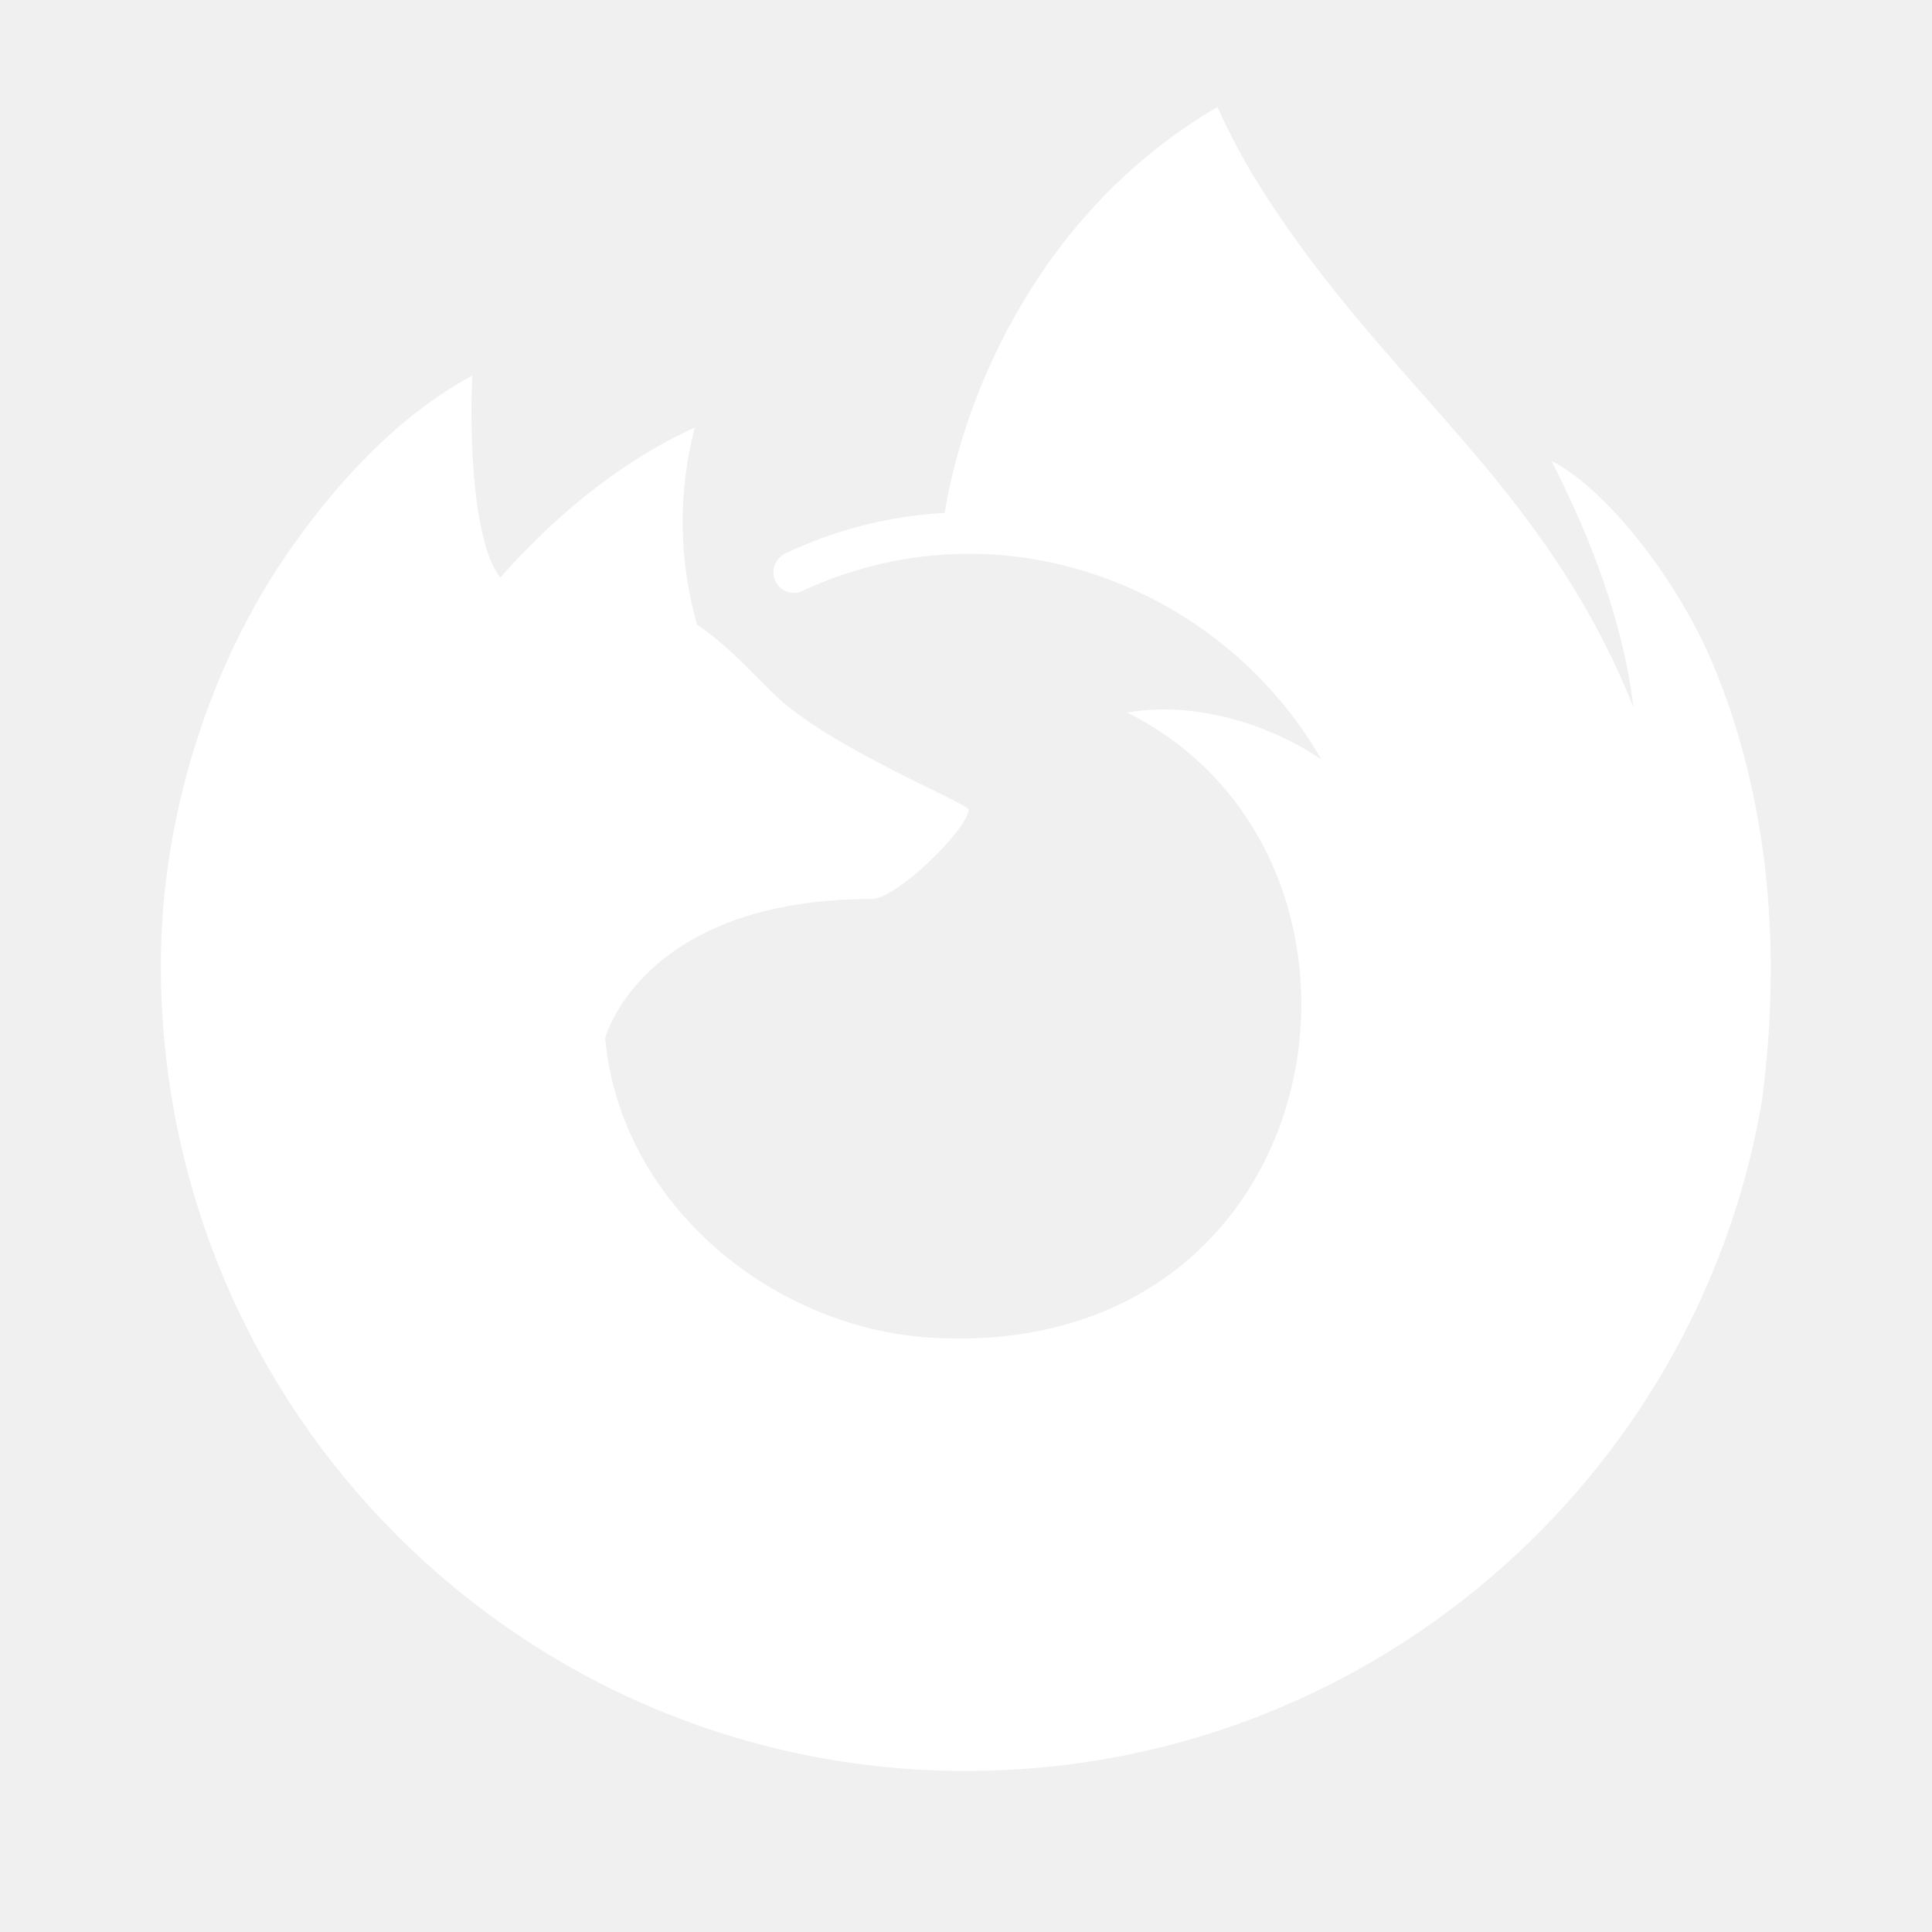
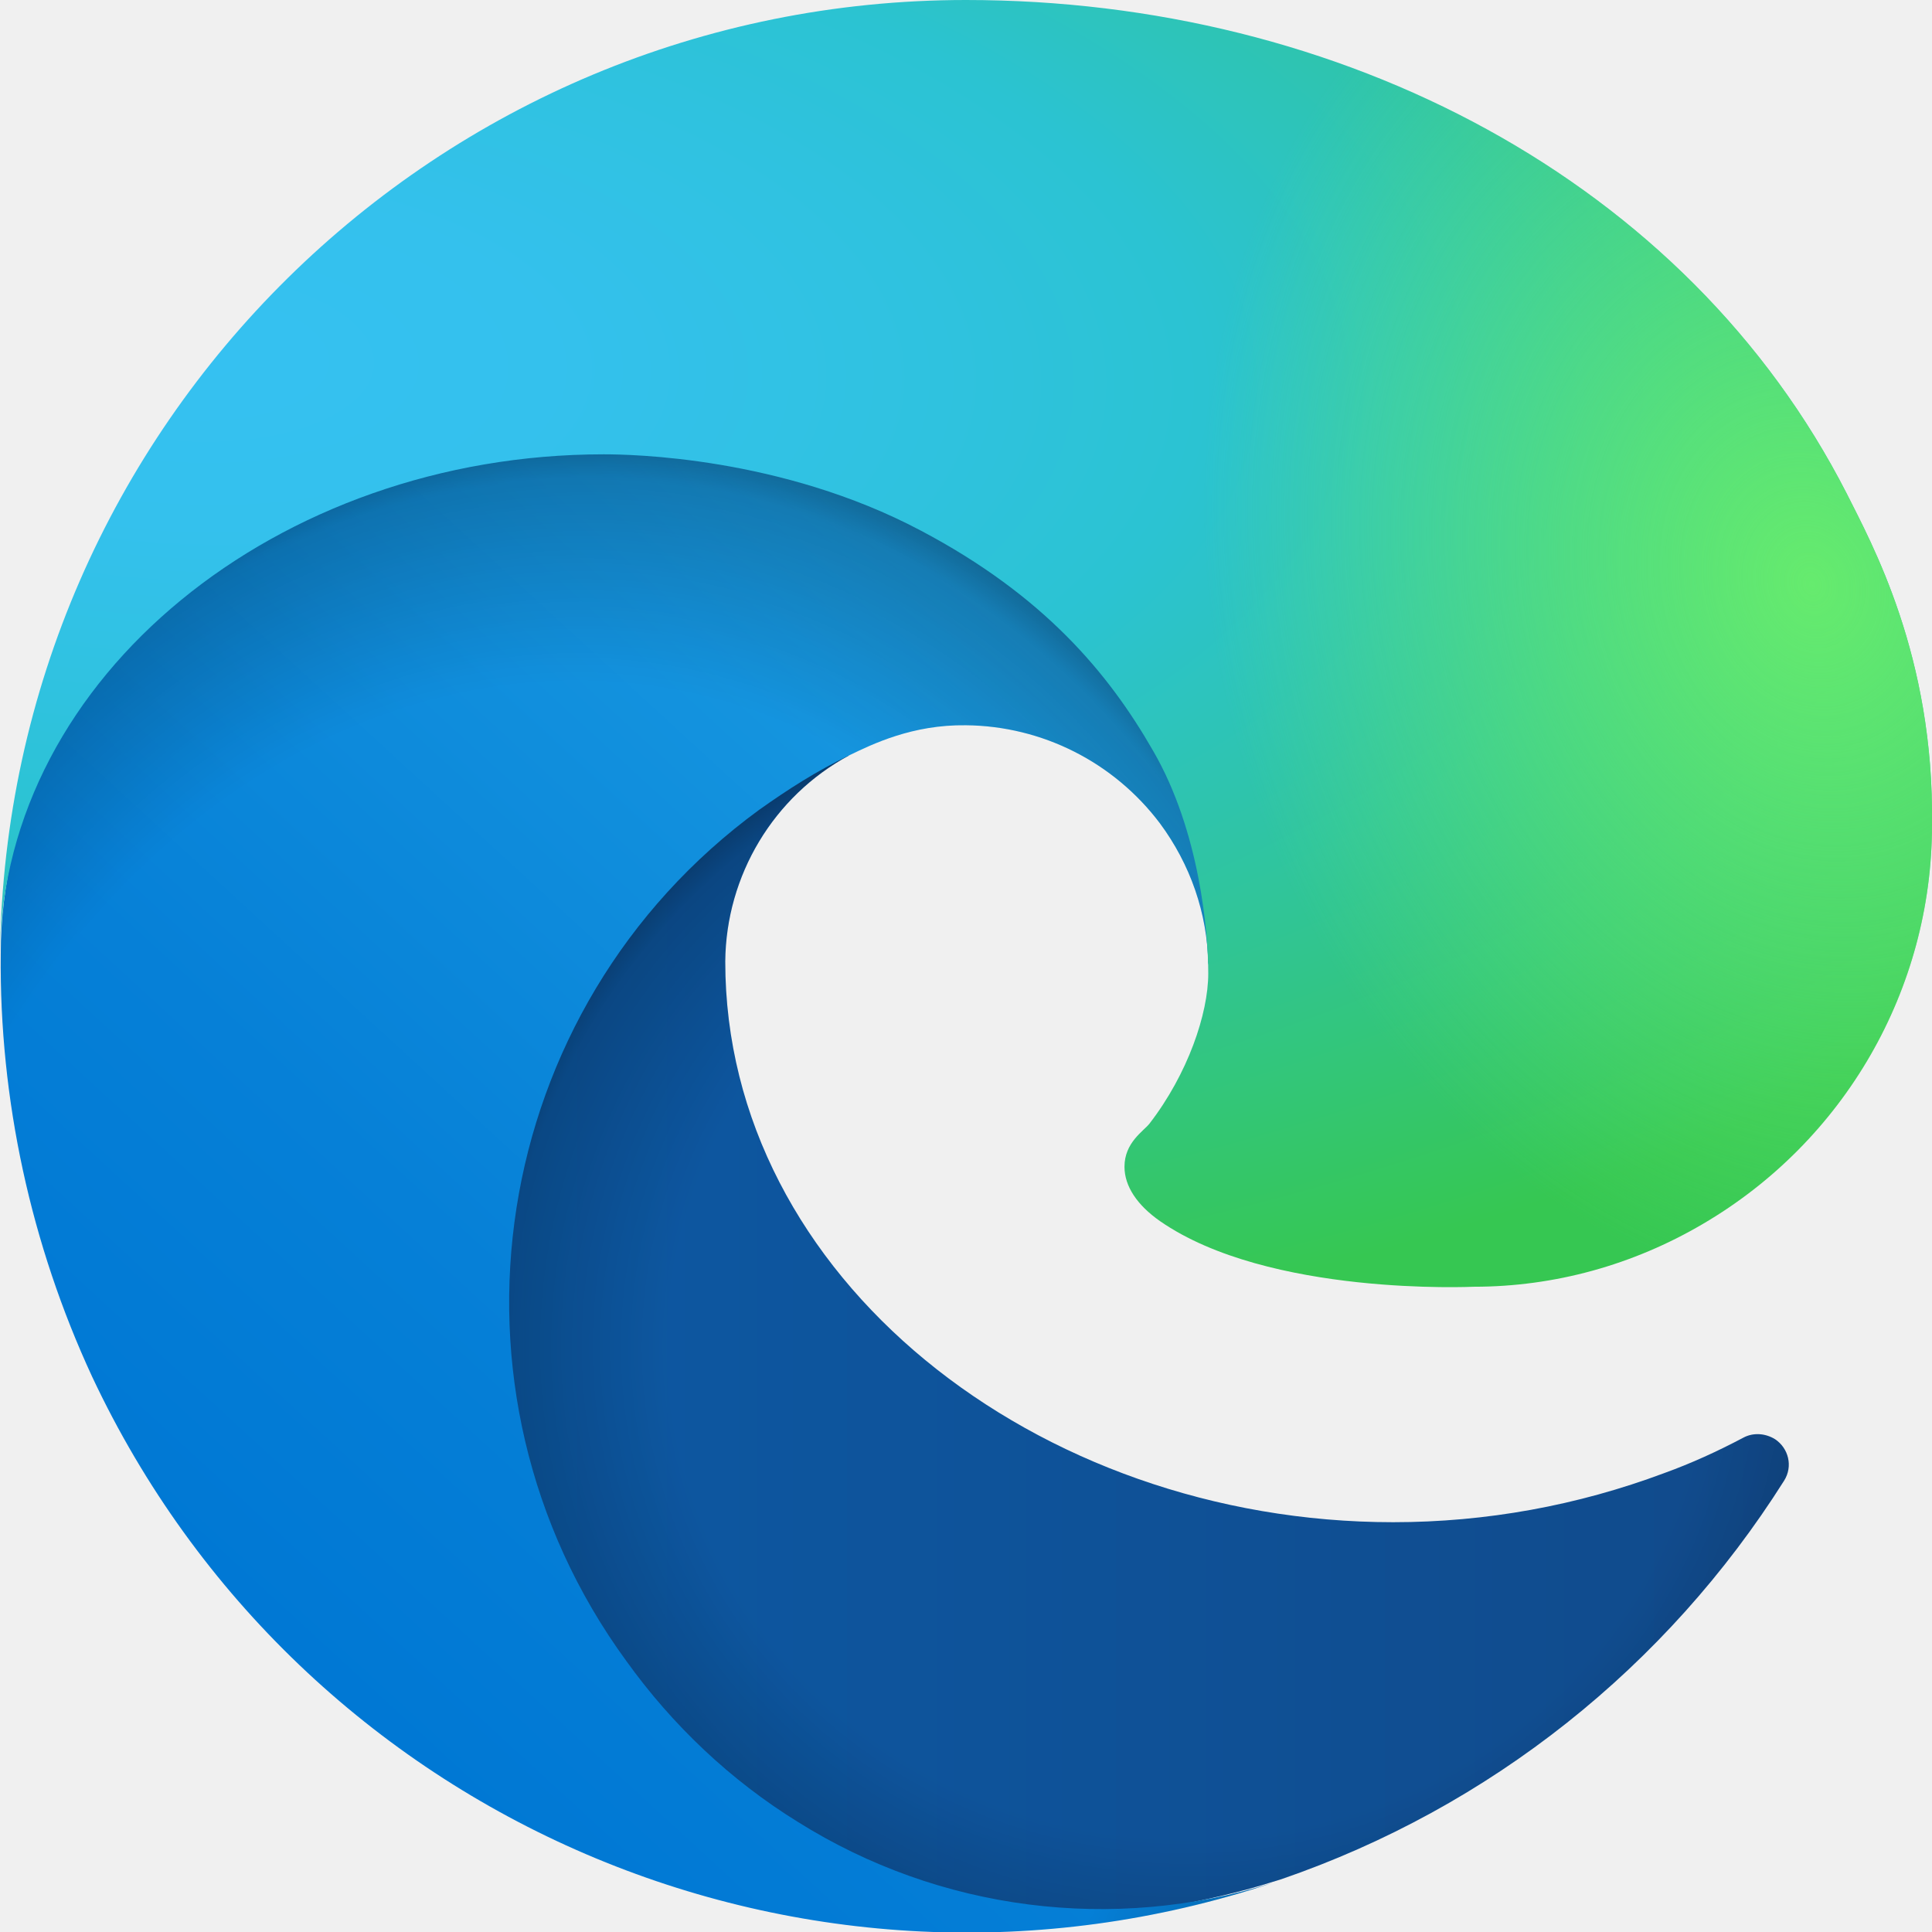
- <svg xmlns="http://www.w3.org/2000/svg" width="24" height="24" viewBox="0 0 24 24">
-   <path fill="white" d="M21.283 8.26c-.436-1.047-1.317-2.178-2.01-2.535c.48.939.893 2.003 1.017 3.057c-1.133-2.823-3.054-3.962-4.622-6.44a8 8 0 0 1-.545-1.013c-2.228 1.305-3.151 3.589-3.388 5.042a5.3 5.3 0 0 0-1.985.507a.26.26 0 0 0-.127.318a.254.254 0 0 0 .341.147A4.9 4.9 0 0 1 12 6.879c1.805-.013 3.518.99 4.416 2.558c-.535-.375-1.493-.746-2.415-.586c3.602 1.801 2.635 8.004-2.357 7.77c-2.014-.083-3.945-1.65-4.126-3.73c0 0 .462-1.723 3.31-1.723c.309 0 1.189-.86 1.205-1.109c-.004-.081-1.747-.775-2.426-1.444c-.302-.298-.594-.618-.948-.856a4.64 4.64 0 0 1-.028-2.448c-1.03.469-1.834 1.21-2.416 1.863c-.397-.503-.37-2.162-.347-2.508c-.873.465-1.642 1.274-2.248 2.137c-1.029 1.458-1.622 3.37-1.622 5.182C1.997 17.515 6.468 22 12 22c4.954 0 9.081-3.597 9.887-8.32c.241-1.823.107-3.71-.604-5.42" />
+ <svg xmlns="http://www.w3.org/2000/svg" width="30" height="30" viewBox="0 0 256 256">
+   <defs>
+     <radialGradient id="SVGbwvgocxp" cx="161.83" cy="788.401" r="95.38" gradientTransform="matrix(.9999 0 0 .9498 -4.622 -570.387)" gradientUnits="userSpaceOnUse">
+       <stop offset=".72" stop-opacity="0" />
+       <stop offset=".95" stop-opacity="0.53" />
+       <stop offset="1" />
+     </radialGradient>
+     <radialGradient id="SVGLz3cAcmq" cx="-773.636" cy="746.715" r="143.24" gradientTransform="matrix(.15 -.9898 .8 .12 -410.718 -656.341)" gradientUnits="userSpaceOnUse">
+       <stop offset=".76" stop-opacity="0" />
+       <stop offset=".95" stop-opacity="0.5" />
+       <stop offset="1" />
+     </radialGradient>
+     <radialGradient id="SVGrO7nVtsm" cx="230.593" cy="-106.038" r="202.43" gradientTransform="matrix(-.04 .9998 -2.1299 -.07998 -190.775 -191.635)" gradientUnits="userSpaceOnUse">
+       <stop offset="0" stop-color="#35c1f1" />
+       <stop offset=".11" stop-color="#34c1ed" />
+       <stop offset=".23" stop-color="#2fc2df" />
+       <stop offset=".31" stop-color="#2bc3d2" />
+       <stop offset=".67" stop-color="#36c752" />
+     </radialGradient>
+     <radialGradient id="SVGGx8U7cIp" cx="536.357" cy="-117.703" r="97.34" gradientTransform="matrix(.28 .9598 -.78 .23 -1.928 -410.318)" gradientUnits="userSpaceOnUse">
+       <stop offset="0" stop-color="#66eb6e" />
+       <stop offset="1" stop-color="#66eb6e" stop-opacity="0" />
+     </radialGradient>
+     <linearGradient id="SVGaEjy6oMd" x1="63.334" x2="241.617" y1="757.83" y2="757.83" gradientTransform="translate(-4.63 -580.81)" gradientUnits="userSpaceOnUse">
+       <stop offset="0" stop-color="#0c59a4" />
+       <stop offset="1" stop-color="#114a8b" />
+     </linearGradient>
+     <linearGradient id="SVGwaOKscCn" x1="157.401" x2="46.028" y1="680.556" y2="801.868" gradientTransform="translate(-4.63 -580.81)" gradientUnits="userSpaceOnUse">
+       <stop offset="0" stop-color="#1b9de2" />
+       <stop offset=".16" stop-color="#1595df" />
+       <stop offset=".67" stop-color="#0680d7" />
+       <stop offset="1" stop-color="#0078d4" />
+     </linearGradient>
+   </defs>
+   <path fill="url(#SVGaEjy6oMd)" d="M231 190.5c-3.4 1.8-6.9 3.4-10.5 4.7c-11.5 4.3-23.6 6.5-35.9 6.5c-47.3 0-88.5-32.5-88.5-74.3c.1-11.4 6.4-21.9 16.4-27.3c-42.8 1.8-53.8 46.4-53.8 72.5c0 73.9 68.1 81.4 82.8 81.4c7.9 0 19.8-2.3 27-4.6l1.3-.4c27.6-9.5 51-28.1 66.6-52.8c1.2-1.9.6-4.3-1.2-5.5c-1.3-.8-2.9-.9-4.2-.2" />
+   <path fill="url(#SVGbwvgocxp)" d="M231 190.5c-3.4 1.8-6.9 3.4-10.5 4.7c-11.5 4.3-23.6 6.5-35.9 6.5c-47.3 0-88.5-32.5-88.5-74.3c.1-11.4 6.4-21.9 16.4-27.3c-42.8 1.8-53.8 46.4-53.8 72.5c0 73.9 68.1 81.4 82.8 81.4c7.9 0 19.8-2.3 27-4.6l1.3-.4c27.6-9.5 51-28.1 66.6-52.8c1.2-1.9.6-4.3-1.2-5.5c-1.3-.8-2.9-.9-4.2-.2" opacity="0.35" />
+   <path fill="url(#SVGwaOKscCn)" d="M105.7 241.4c-8.9-5.5-16.6-12.8-22.7-21.3c-26.3-36-18.4-86.5 17.6-112.8c3.8-2.7 7.7-5.2 11.9-7.2c3.1-1.5 8.4-4.1 15.5-4c10.1.1 19.6 4.9 25.7 13c4 5.4 6.3 11.9 6.4 18.7c0-.2 24.5-79.6-80-79.6c-43.9 0-80 41.7-80 78.2c-.2 19.3 4 38.5 12.1 56c27.6 58.8 94.8 87.6 156.4 67.1c-21.1 6.6-44.1 3.7-62.9-8.1" />
+   <path fill="url(#SVGLz3cAcmq)" d="M105.7 241.4c-8.9-5.5-16.6-12.8-22.7-21.3c-26.3-36-18.4-86.5 17.6-112.8c3.8-2.7 7.7-5.2 11.9-7.2c3.1-1.5 8.4-4.1 15.5-4c10.1.1 19.6 4.9 25.7 13c4 5.4 6.3 11.9 6.4 18.7c0-.2 24.5-79.6-80-79.6c-43.9 0-80 41.7-80 78.2c-.2 19.3 4 38.5 12.1 56c27.6 58.8 94.8 87.6 156.4 67.1c-21.1 6.6-44.1 3.7-62.9-8.1" opacity="0.41" />
+   <path fill="url(#SVGrO7nVtsm)" d="M152.3 148.9c-.8 1-3.3 2.5-3.3 5.7c0 2.6 1.7 5.1 4.7 7.2c14.4 10 41.5 8.7 41.6 8.7c10.7 0 21.1-2.9 30.3-8.3c18.8-11 30.4-31.1 30.4-52.9c.3-22.4-8-37.3-11.3-43.9C223.5 23.9 177.7 0 128 0C58 0 1 56.2 0 126.2c.5-36.5 36.8-66 80-66c3.5 0 23.5.3 42 10.1c16.3 8.6 24.9 18.9 30.8 29.2c6.2 10.7 7.3 24.1 7.3 29.5c0 5.3-2.7 13.3-7.8 19.9" />
+   <path fill="url(#SVGGx8U7cIp)" d="M152.3 148.9c-.8 1-3.3 2.5-3.3 5.7c0 2.6 1.7 5.1 4.7 7.2c14.4 10 41.5 8.7 41.6 8.7c10.7 0 21.1-2.9 30.3-8.3c18.8-11 30.4-31.1 30.4-52.9c.3-22.4-8-37.3-11.3-43.9C223.5 23.9 177.7 0 128 0C58 0 1 56.2 0 126.2c.5-36.5 36.8-66 80-66c3.5 0 23.5.3 42 10.1c16.3 8.6 24.9 18.9 30.8 29.2c6.2 10.7 7.3 24.1 7.3 29.5c0 5.3-2.7 13.3-7.8 19.9" />
</svg>
